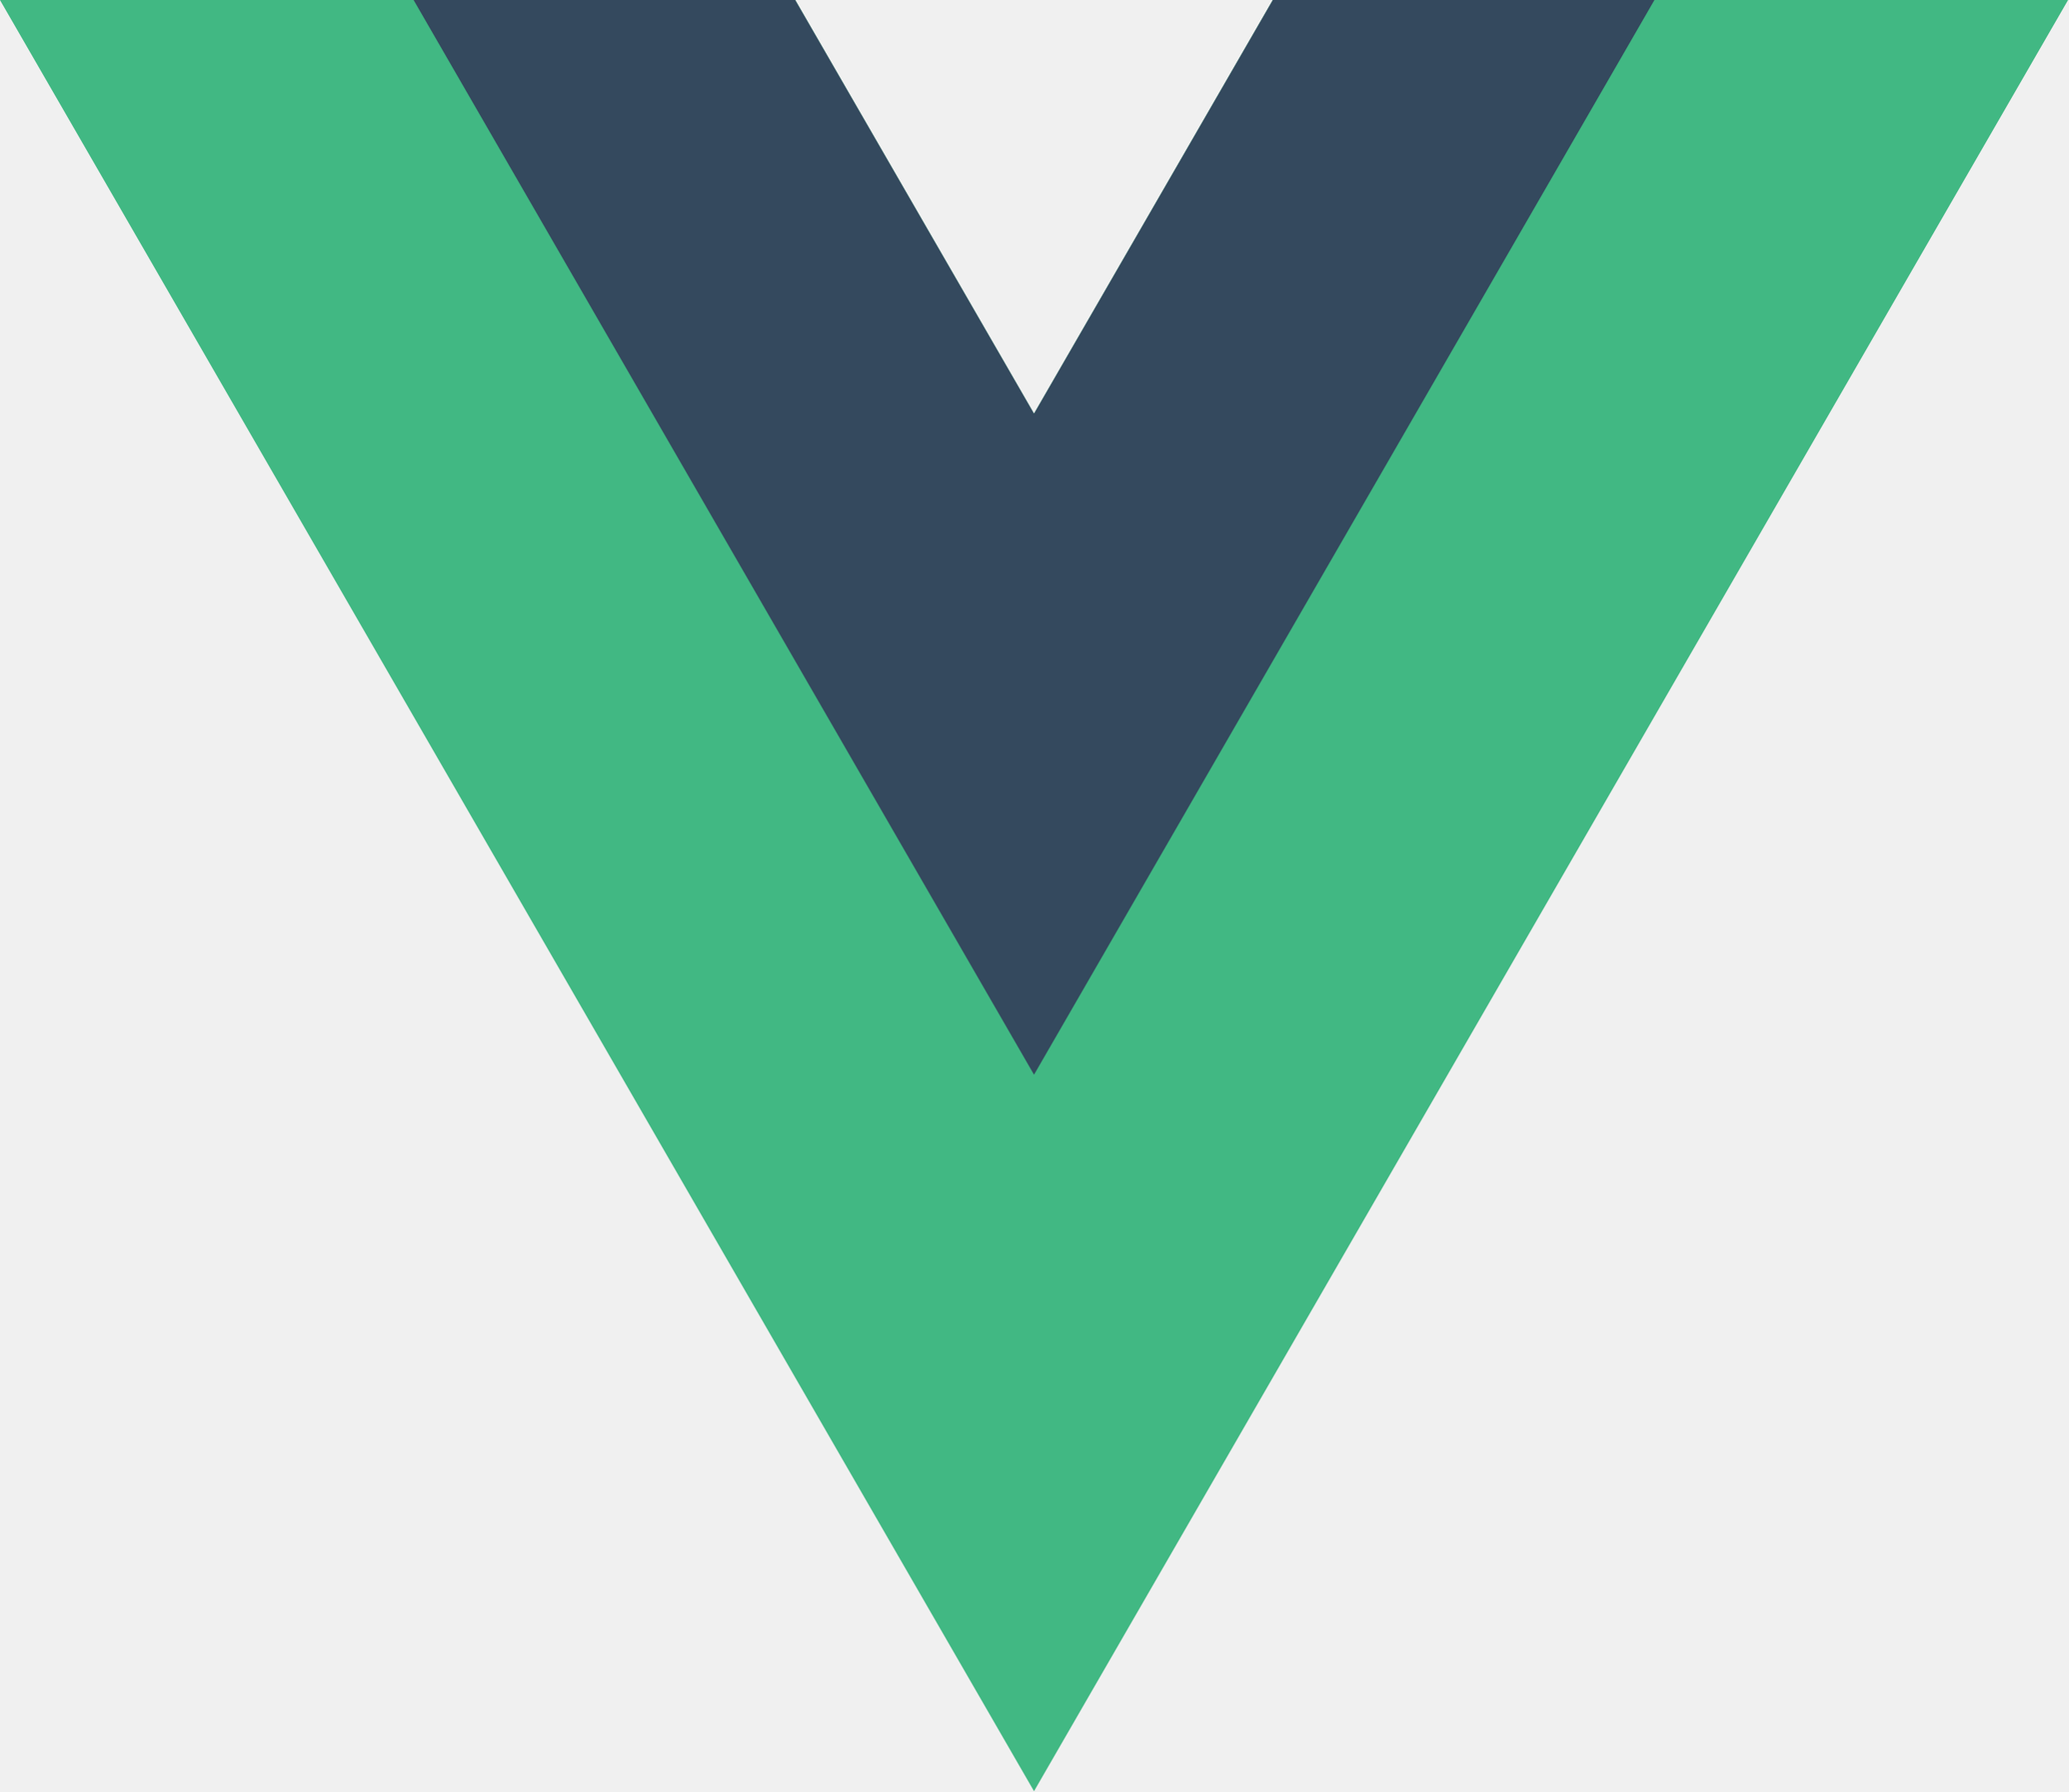
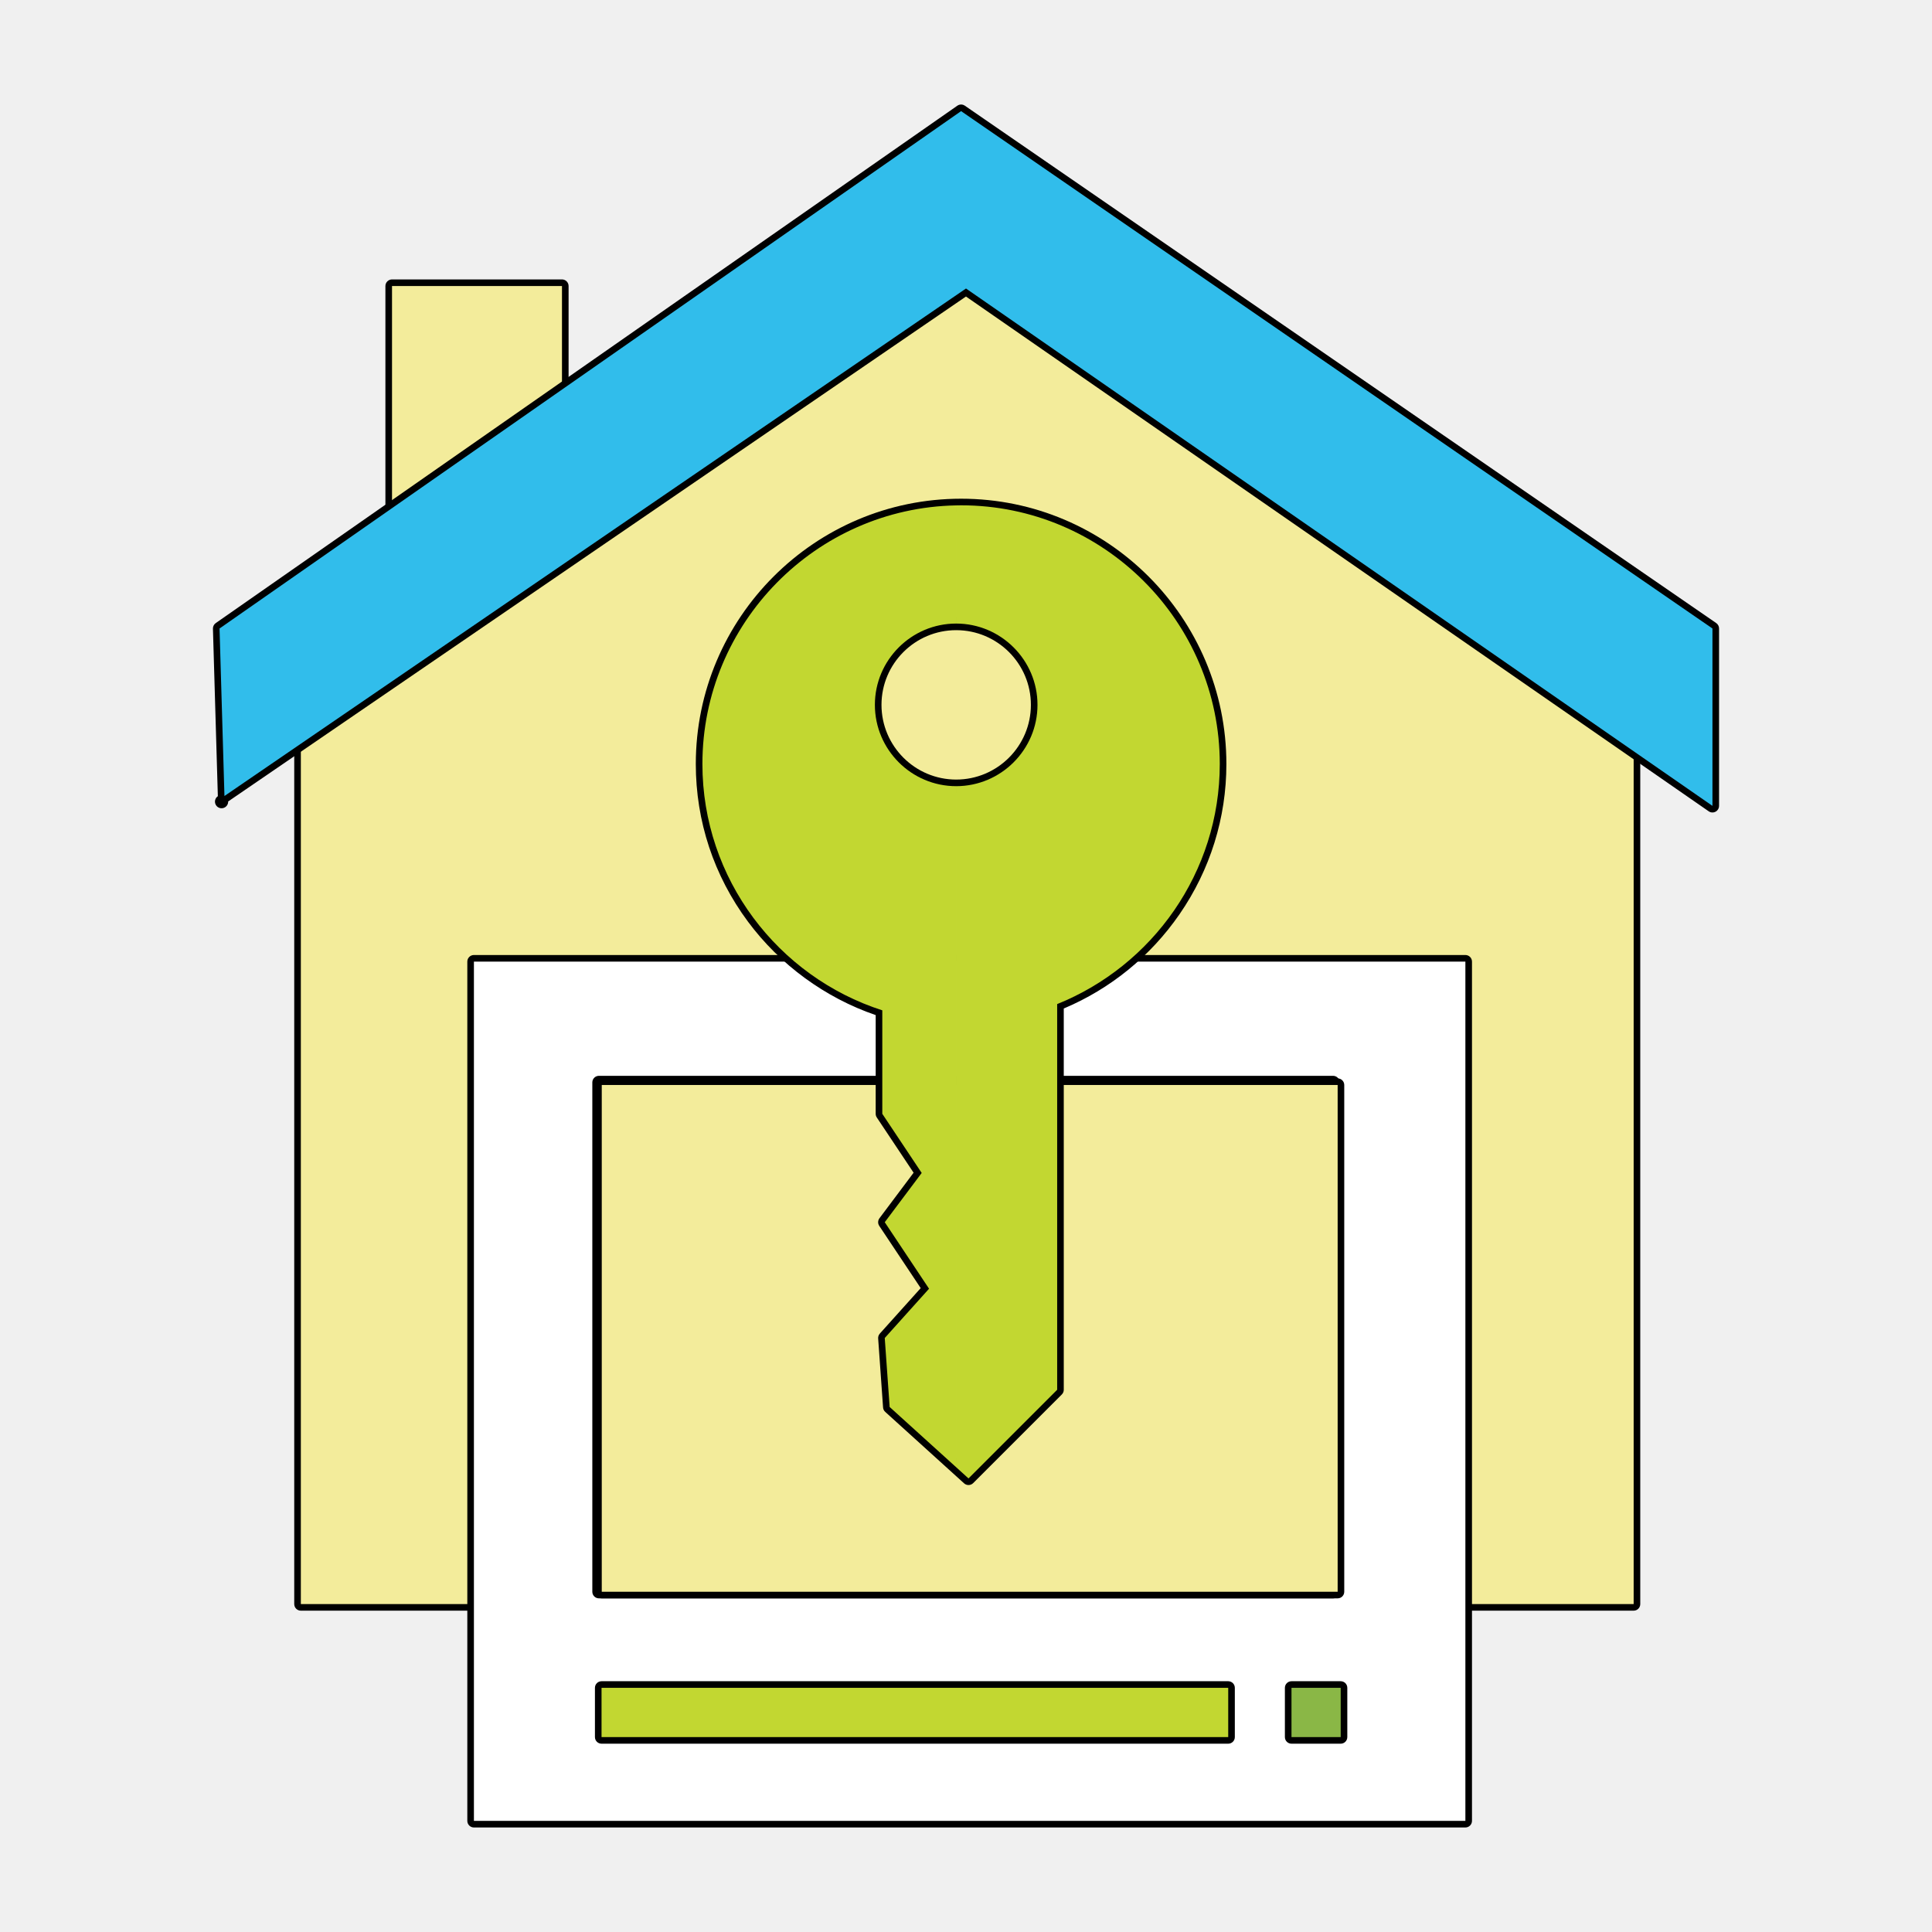
- <svg xmlns="http://www.w3.org/2000/svg" viewBox="0 0 261.76 226.69">
-   <path d="M161.096.001l-30.225 52.351L100.647.001H-.005l130.877 226.688L261.749.001z" fill="#41b883" />
-   <path d="M161.096.001l-30.225 52.351L100.647.001H52.346l78.526 136.01L209.398.001z" fill="#34495e" />
+ <svg xmlns="http://www.w3.org/2000/svg" t="1699844512147" class="icon" viewBox="0 0 1024 1024" version="1.1" p-id="4178" width="200" height="200">
+   <path d="M297.861 279.613h-90.085a3.5 3.5 0 0 1-3.5-3.5V151.6a3.5 3.5 0 0 1 3.5-3.5h90.085a3.5 3.5 0 0 1 3.5 3.5v124.514a3.5 3.5 0 0 1-3.5 3.499z m-86.585-7h83.085V155.1h-83.085v117.513z" p-id="4179" />
+   <path d="M207.776 276.113h90.085V151.6h-90.085v124.513z" fill="#F3EC9B" p-id="4180" />
+   <path d="M865.872 853.688H159.454a3.5 3.5 0 0 1-3.5-3.5V376.352a3.5 3.5 0 0 1 1.517-2.884L510.017 131.07a3.502 3.502 0 0 1 3.981 0.01L867.87 377.073a3.503 3.503 0 0 1 1.502 2.874v470.241a3.5 3.5 0 0 1-3.5 3.5z m-702.918-7h699.418V381.777L511.989 138.208 162.954 378.193v468.495z" p-id="4181" />
+   <path d="M159.454 376.352v473.837h706.418V379.947L512 133.953 159.454 376.352z" fill="#F3EC9B" p-id="4182" />
+   <path d="M776.683 968.6H251.188a3.5 3.5 0 0 1-3.5-3.5V509.675a3.5 3.5 0 0 1 3.5-3.5h525.495a3.5 3.5 0 0 1 3.5 3.5V965.1c0 1.932-1.568 3.5-3.5 3.5z m-521.995-7h518.495V513.175H254.688V961.6z" p-id="4183" />
+   <path d="M251.188 965.1h525.495V509.675H251.188V965.1z" fill="#FFFFFF" p-id="4184" />
+   <path d="M706.556 847.16H317.443a3.5 3.5 0 0 1-3.5-3.5V573.708a3.5 3.5 0 0 1 3.5-3.5h389.112a3.5 3.5 0 0 1 3.5 3.5V843.66a3.5 3.5 0 0 1-3.499 3.5z m-385.613-7h382.112V577.208H320.943V840.16z" p-id="4185" />
+   <path d="M708.982 847.16H318.946a3.5 3.5 0 0 1-3.5-3.5V575.065a3.5 3.5 0 0 1 3.5-3.5h390.036a3.5 3.5 0 0 1 3.5 3.5V843.66a3.5 3.5 0 0 1-3.5 3.5z m-386.536-7h383.036V578.565H322.446V840.16z" p-id="4186" />
+   <path d="M318.946 843.66h390.036V575.065H318.946V843.66z" fill="#F3EC9B" p-id="4187" />
+   <path d="M650.983 924.193H318.83a3.5 3.5 0 0 1-3.5-3.5v-26.111a3.5 3.5 0 0 1 3.5-3.5h332.153a3.5 3.5 0 0 1 3.5 3.5v26.111a3.5 3.5 0 0 1-3.5 3.5z m-328.653-7h325.153v-19.111H322.33v19.111z" p-id="4188" />
+   <path d="M318.83 920.693h332.153v-26.111H318.83v26.111z" fill="#C2D731" p-id="4189" />
+   <path d="M710.599 924.193h-26.082a3.5 3.5 0 0 1-3.5-3.5v-26.111a3.5 3.5 0 0 1 3.5-3.5h26.082a3.5 3.5 0 0 1 3.5 3.5v26.111a3.5 3.5 0 0 1-3.5 3.5z m-22.582-7h19.082v-19.111h-19.082v19.111z" p-id="4190" />
+   <path d="M684.517 920.693h26.082v-26.111h-26.082v26.111z" fill="#8AB746" p-id="4191" />
+   <path d="M513.328 787.1a3.49 3.49 0 0 1-2.349-0.906l-41.795-37.866a3.5 3.5 0 0 1-1.141-2.346l-2.6-36.565a3.501 3.501 0 0 1 0.888-2.588l21.666-24.104-21.976-32.992a3.5 3.5 0 0 1 0.113-4.04l18.097-24.13-19.509-29.277a3.497 3.497 0 0 1-0.587-1.94v-52.323c-26.76-9.16-50.723-26.672-67.691-49.523-18.091-24.364-27.653-53.261-27.653-83.566 0-77.531 63.076-140.606 140.606-140.606 77.532 0 140.609 63.076 140.609 140.606 0 28.554-8.576 56.073-24.803 79.583-15.389 22.296-36.575 39.551-61.384 50.017V736.61c0 0.928-0.369 1.818-1.025 2.475l-46.992 46.992a3.492 3.492 0 0 1-2.474 1.023z m-38.402-43.017l38.284 34.686 43.611-43.61v-202.97a3.5 3.5 0 0 1 2.193-3.247c51.023-20.53 83.993-69.207 83.993-124.01 0-73.671-59.937-133.606-133.609-133.606-73.671 0-133.606 59.936-133.606 133.606 0 58.241 37.339 109.371 92.915 127.231a3.5 3.5 0 0 1 2.429 3.332v53.79l20.294 30.456a3.499 3.499 0 0 1-0.113 4.04l-18.098 24.131 22.109 33.192a3.5 3.5 0 0 1-0.31 4.28l-22.488 25.018 2.396 33.681zM506.8 420.188c-25.691 0-46.593-20.908-46.593-46.608 0-25.684 20.901-46.579 46.593-46.579s46.593 20.896 46.593 46.579c0 25.699-20.902 46.608-46.593 46.608z m0-86.188c-21.832 0-39.593 17.755-39.593 39.579 0 21.84 17.761 39.608 39.593 39.608 21.831 0 39.593-17.768 39.593-39.608 0-21.824-17.762-39.579-39.593-39.579z" p-id="4192" />
+   <path d="M560.321 532.188v204.419L513.329 783.6l-6.529-5.921V416.688c23.741-0.016 43.093-19.366 43.093-43.108 0-23.728-19.352-43.064-43.093-43.079v-62.633l2.599-0.042c75.5 0 137.109 61.593 137.109 137.106 0 57.534-35.76 106.966-86.187 127.256zM506.8 777.679l-35.266-31.945-2.6-36.565 23.481-26.123-23.481-35.253 19.583-26.11-20.882-31.337v-54.85c-55.224-17.747-95.344-69.621-95.344-130.563 0-74.648 60.163-135.679 134.508-137.064V330.5c-23.742 0-43.093 19.352-43.093 43.079 0 23.742 19.351 43.108 43.093 43.108v360.992z" fill="#C2D731" p-id="4193" />
+   <path d="M907.638 430.628c-0.7 0-1.397-0.21-1.994-0.624l-393.657-272.84-391.05 267.624a3.5 3.5 0 1 1-5.475-2.786l-2.599-88.785a3.5 3.5 0 0 1 1.496-2.973L507.396 56.03a3.5 3.5 0 0 1 3.987-0.012l398.24 274.214a3.501 3.501 0 0 1 1.515 2.883v94.014a3.5 3.5 0 0 1-3.5 3.499zM512 149.414c0.697 0 1.395 0.208 1.994 0.624l390.144 270.406v-85.49L509.412 63.159 119.916 334.902l2.356 80.49 387.751-265.366a3.497 3.497 0 0 1 1.977-0.612z" p-id="4194" />
+   <path d="M116.362 333.114L509.398 58.9l398.239 274.214v94.014L512 152.914 118.961 421.899l-2.599-88.785z" fill="#31BDEB" p-id="4195" />
</svg>
